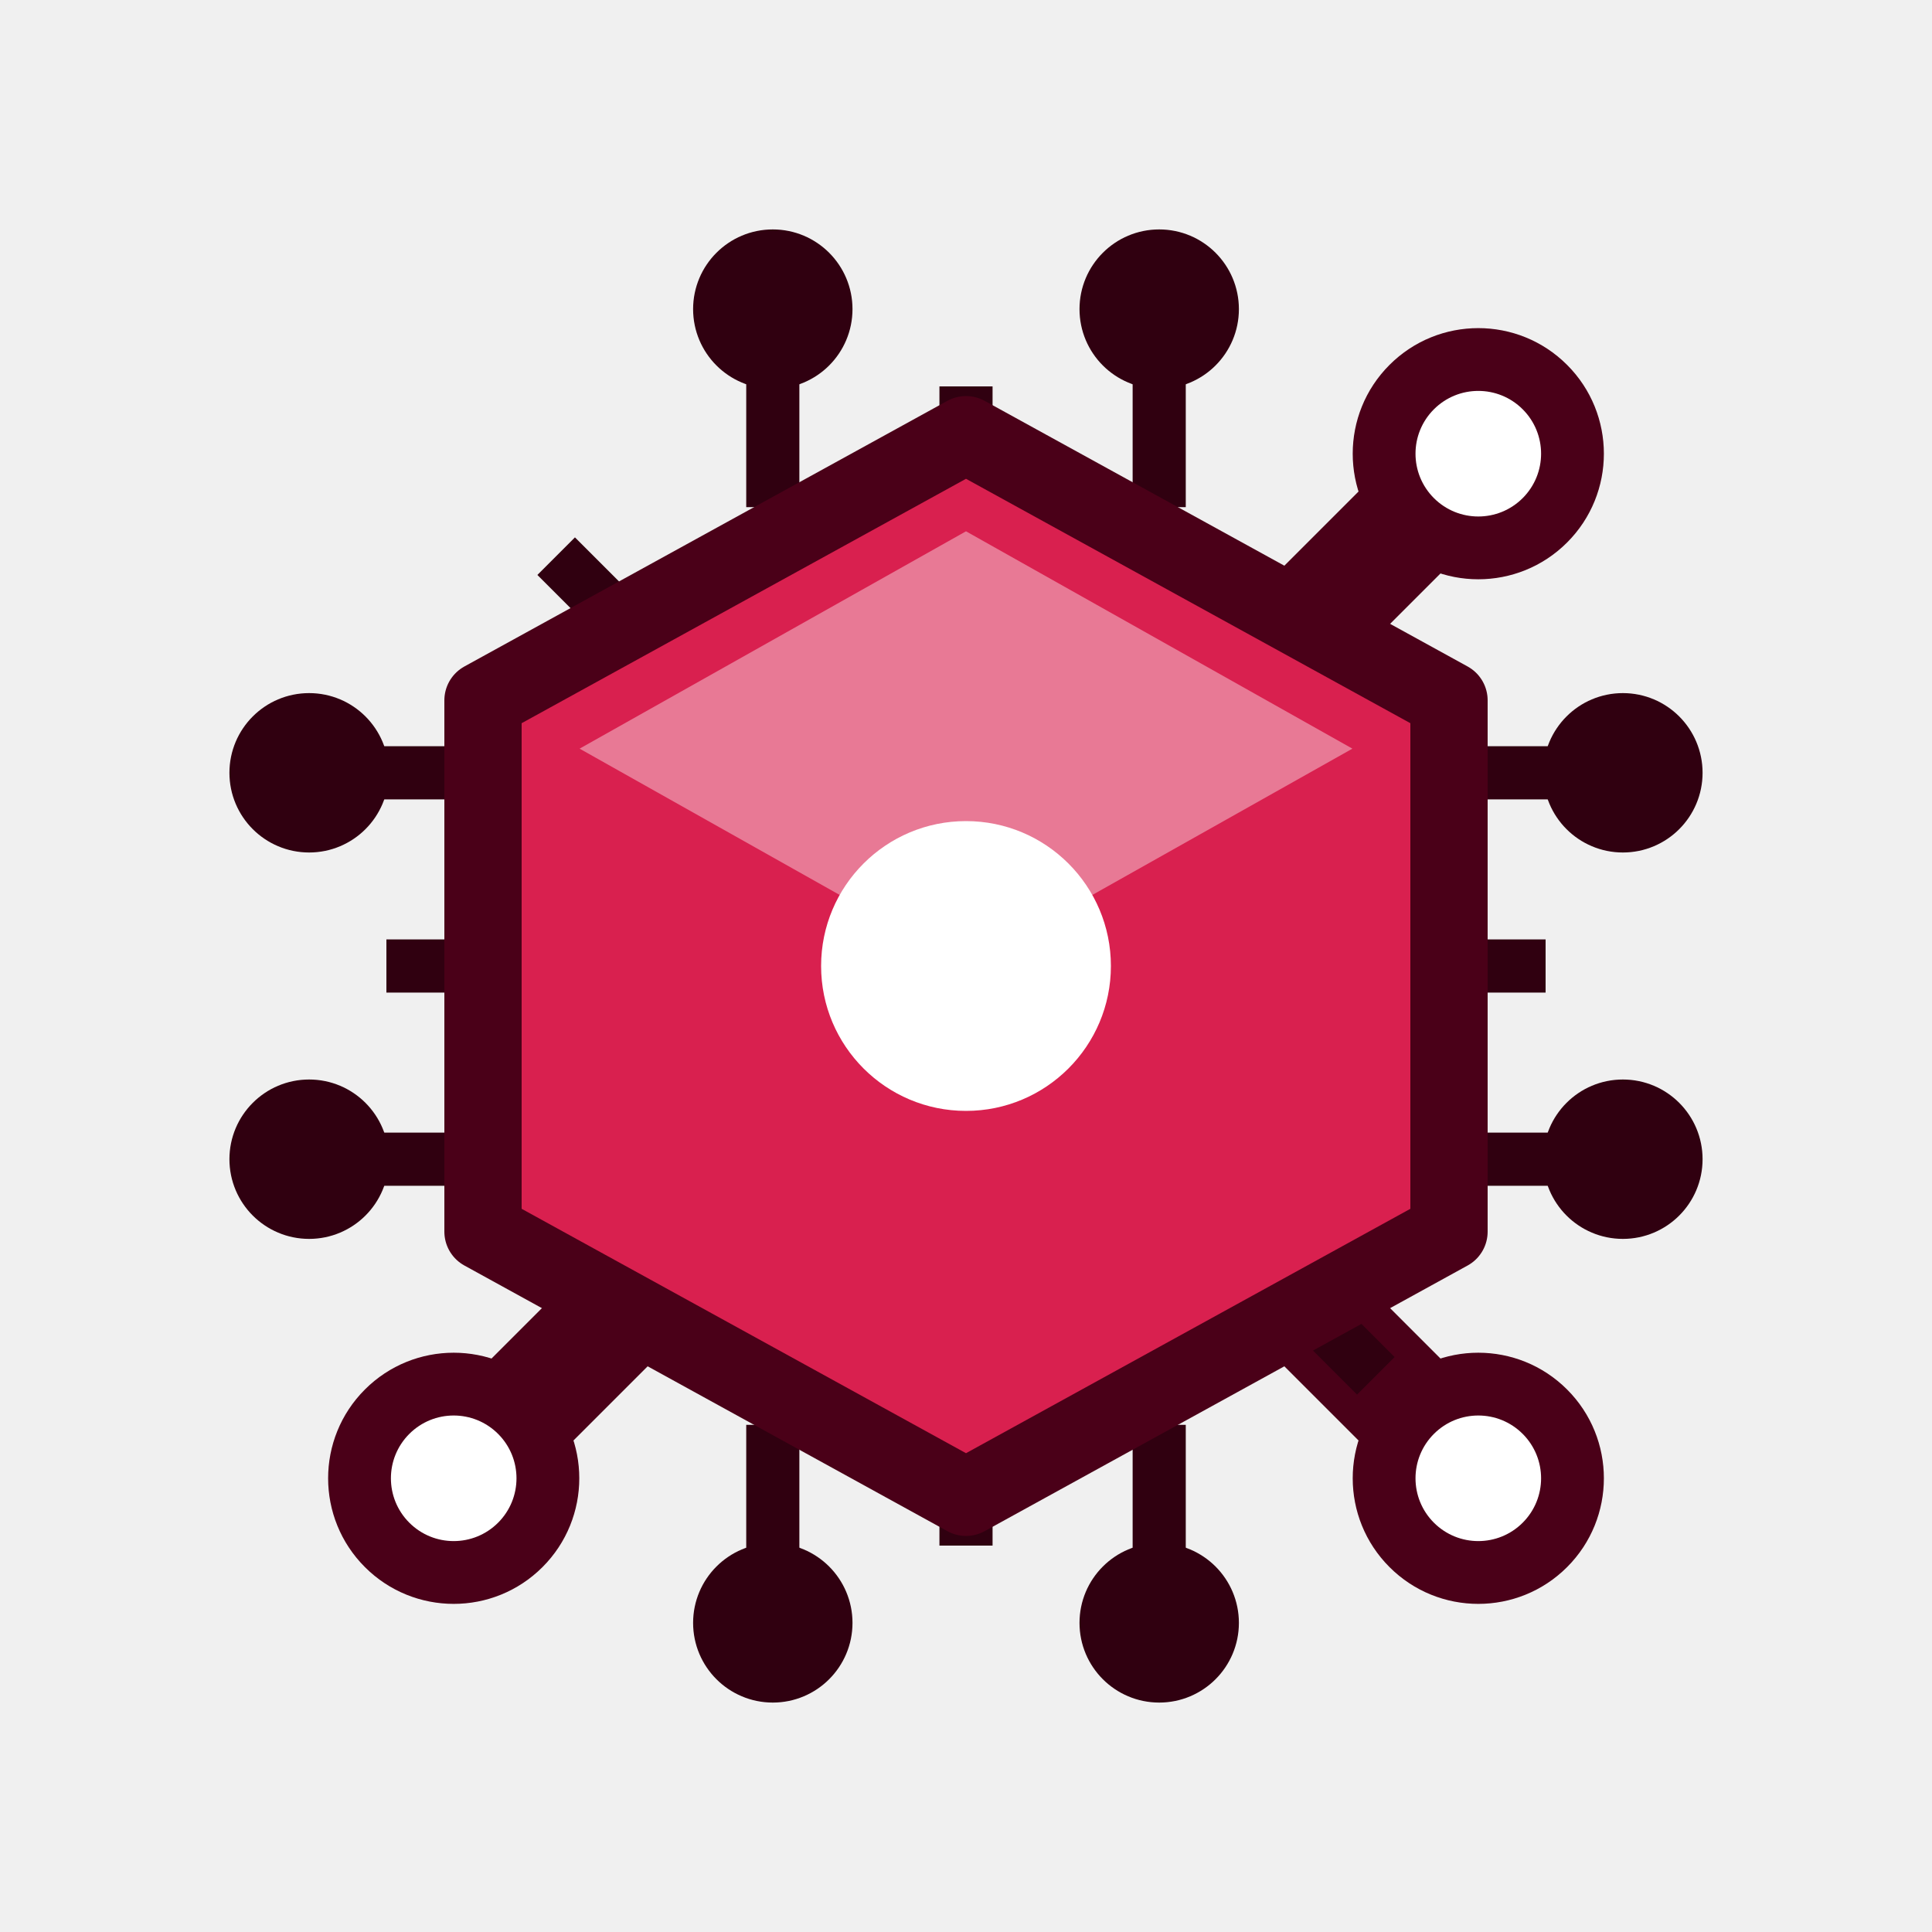
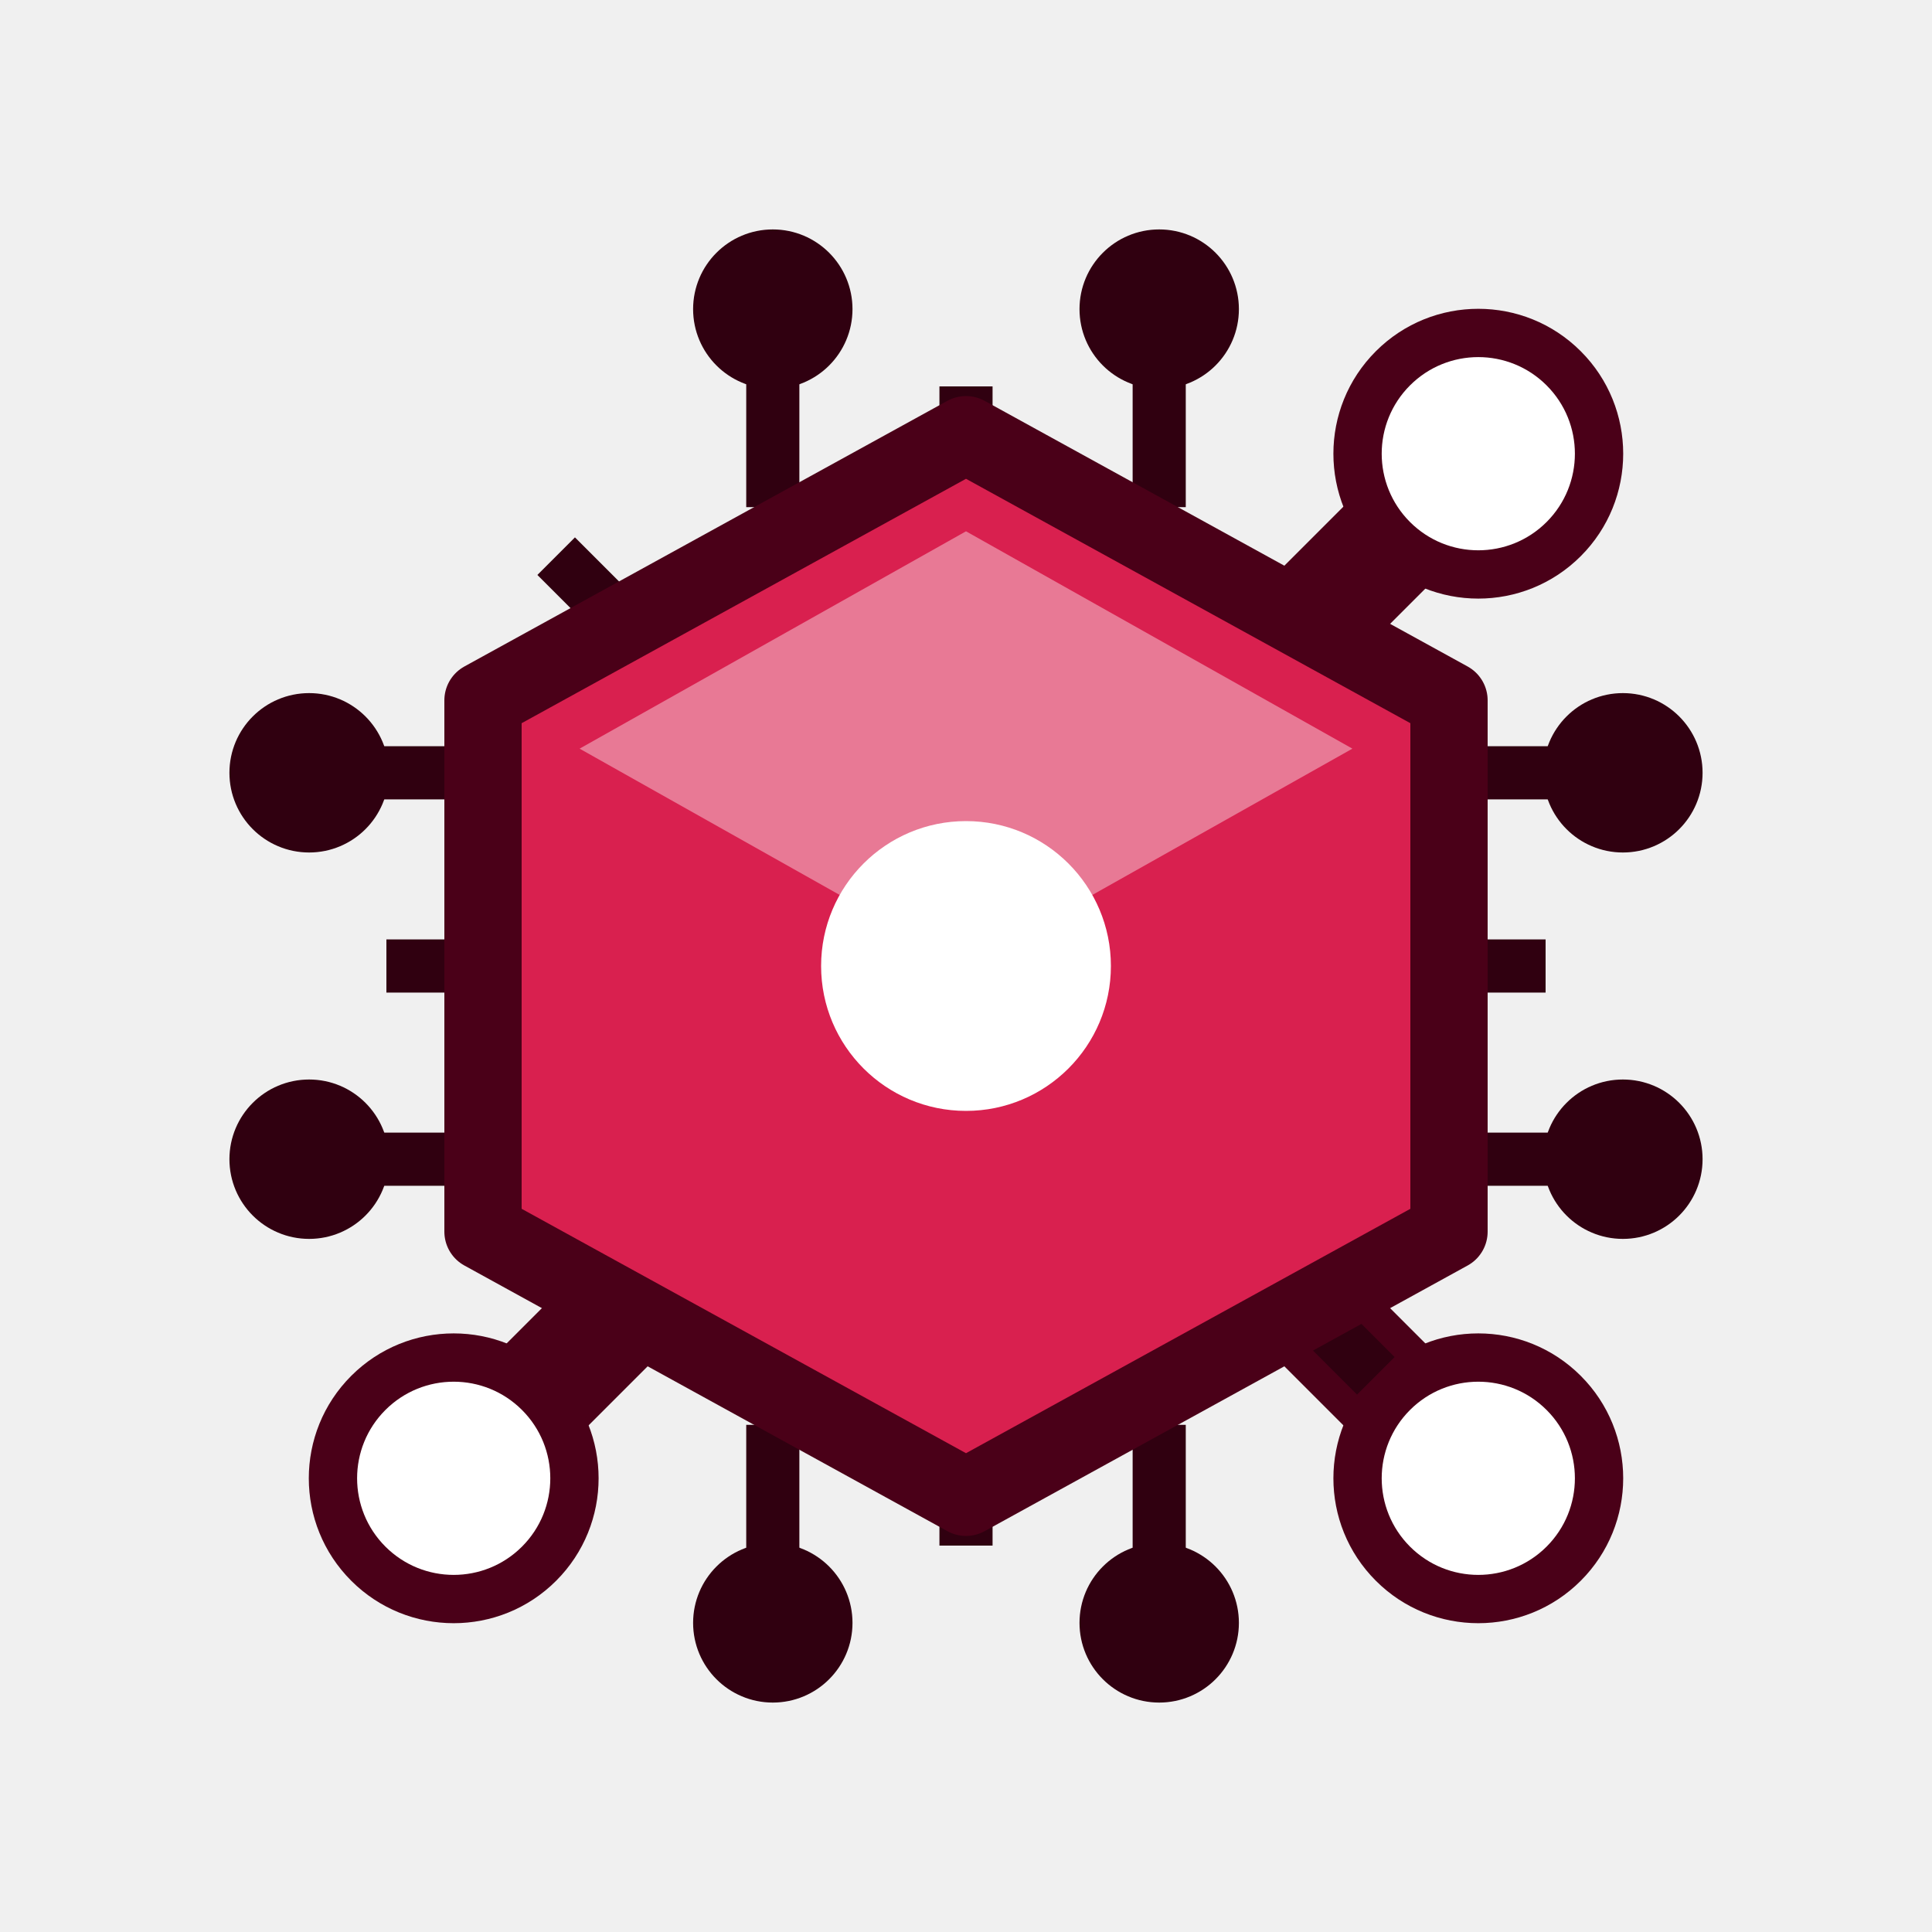
<svg xmlns="http://www.w3.org/2000/svg" viewBox="0 0 40 40" width="40" height="40" id="bug_NESESW">
  <g transform="rotate(45 20 20)">
    <line x1="20" y1="14" x2="20" y2="6" stroke="#4a0018" stroke-width="2.4" />
-     <circle cx="20" cy="5" r="2.6" fill="#4a0018" />
-     <circle cx="20" cy="5" r="1.3" fill="#ffffff" />
+     <circle cx="20" cy="5" r="3" fill="#4a0018" />
+     <circle cx="20" cy="5" r="2" fill="#ffffff" />
  </g>
  <g transform="rotate(135 20 20)">
    <line x1="20" y1="14" x2="20" y2="6" stroke="#4a0018" stroke-width="2.4" />
-     <circle cx="20" cy="5" r="2.6" fill="#4a0018" />
-     <circle cx="20" cy="5" r="1.3" fill="#ffffff" />
+     <circle cx="20" cy="5" r="3" fill="#4a0018" />
+     <circle cx="20" cy="5" r="2" fill="#ffffff" />
  </g>
  <g transform="rotate(225 20 20)">
    <line x1="20" y1="14" x2="20" y2="6" stroke="#4a0018" stroke-width="2.4" />
-     <circle cx="20" cy="5" r="2.6" fill="#4a0018" />
-     <circle cx="20" cy="5" r="1.3" fill="#ffffff" />
+     <circle cx="20" cy="5" r="3" fill="#4a0018" />
+     <circle cx="20" cy="5" r="2" fill="#ffffff" />
  </g>
  <g transform="rotate(0 20 20) translate(-4 0)" stroke="#300010" stroke-width="1.1" fill="#300010">
    <line x1="20" y1="10.5" x2="20" y2="7" />
    <circle cx="20" cy="6.4" r="1.1" />
  </g>
  <g transform="rotate(0 20 20) translate(0 0)" stroke="#300010" stroke-width="1.1" fill="#300010">
    <line x1="20" y1="10.5" x2="20" y2="8" />
  </g>
  <g transform="rotate(0 20 20) translate(4 0)" stroke="#300010" stroke-width="1.1" fill="#300010">
    <line x1="20" y1="10.5" x2="20" y2="7" />
    <circle cx="20" cy="6.4" r="1.1" />
  </g>
  <g transform="rotate(90 20 20) translate(-4 0)" stroke="#300010" stroke-width="1.1" fill="#300010">
    <line x1="20" y1="10.5" x2="20" y2="7" />
    <circle cx="20" cy="6.4" r="1.1" />
  </g>
  <g transform="rotate(90 20 20) translate(0 0)" stroke="#300010" stroke-width="1.1" fill="#300010">
    <line x1="20" y1="10.5" x2="20" y2="8" />
  </g>
  <g transform="rotate(90 20 20) translate(4 0)" stroke="#300010" stroke-width="1.1" fill="#300010">
    <line x1="20" y1="10.5" x2="20" y2="7" />
    <circle cx="20" cy="6.4" r="1.1" />
  </g>
  <g transform="rotate(180 20 20) translate(-4 0)" stroke="#300010" stroke-width="1.1" fill="#300010">
    <line x1="20" y1="10.5" x2="20" y2="7" />
    <circle cx="20" cy="6.4" r="1.1" />
  </g>
  <g transform="rotate(180 20 20) translate(0 0)" stroke="#300010" stroke-width="1.1" fill="#300010">
    <line x1="20" y1="10.5" x2="20" y2="8" />
  </g>
  <g transform="rotate(180 20 20) translate(4 0)" stroke="#300010" stroke-width="1.1" fill="#300010">
    <line x1="20" y1="10.5" x2="20" y2="7" />
    <circle cx="20" cy="6.4" r="1.1" />
  </g>
  <g transform="rotate(270 20 20) translate(-4 0)" stroke="#300010" stroke-width="1.1" fill="#300010">
    <line x1="20" y1="10.5" x2="20" y2="7" />
    <circle cx="20" cy="6.4" r="1.1" />
  </g>
  <g transform="rotate(270 20 20) translate(0 0)" stroke="#300010" stroke-width="1.1" fill="#300010">
    <line x1="20" y1="10.5" x2="20" y2="8" />
  </g>
  <g transform="rotate(270 20 20) translate(4 0)" stroke="#300010" stroke-width="1.1" fill="#300010">
    <line x1="20" y1="10.5" x2="20" y2="7" />
    <circle cx="20" cy="6.4" r="1.1" />
  </g>
  <g transform="rotate(135 20 20) translate(0 0)" stroke="#300010" stroke-width="1.1" fill="#300010">
    <line x1="20" y1="10.5" x2="20" y2="8" />
  </g>
  <g transform="rotate(315 20 20) translate(0 0)" stroke="#300010" stroke-width="1.1" fill="#300010">
    <line x1="20" y1="10.5" x2="20" y2="8" />
  </g>
  <polygon points="20,9 30,14.5 30,25.5 20,31 10,25.5 10,14.5" fill="#d9204f" stroke="#4a0018" stroke-width="1.6" stroke-linejoin="round" />
  <polygon points="20,11 28,15.5 20,20 12,15.5" fill="rgba(255,255,255,.4)" />
  <circle cx="20" cy="20" r="3" fill="#ffffff" />
</svg>
